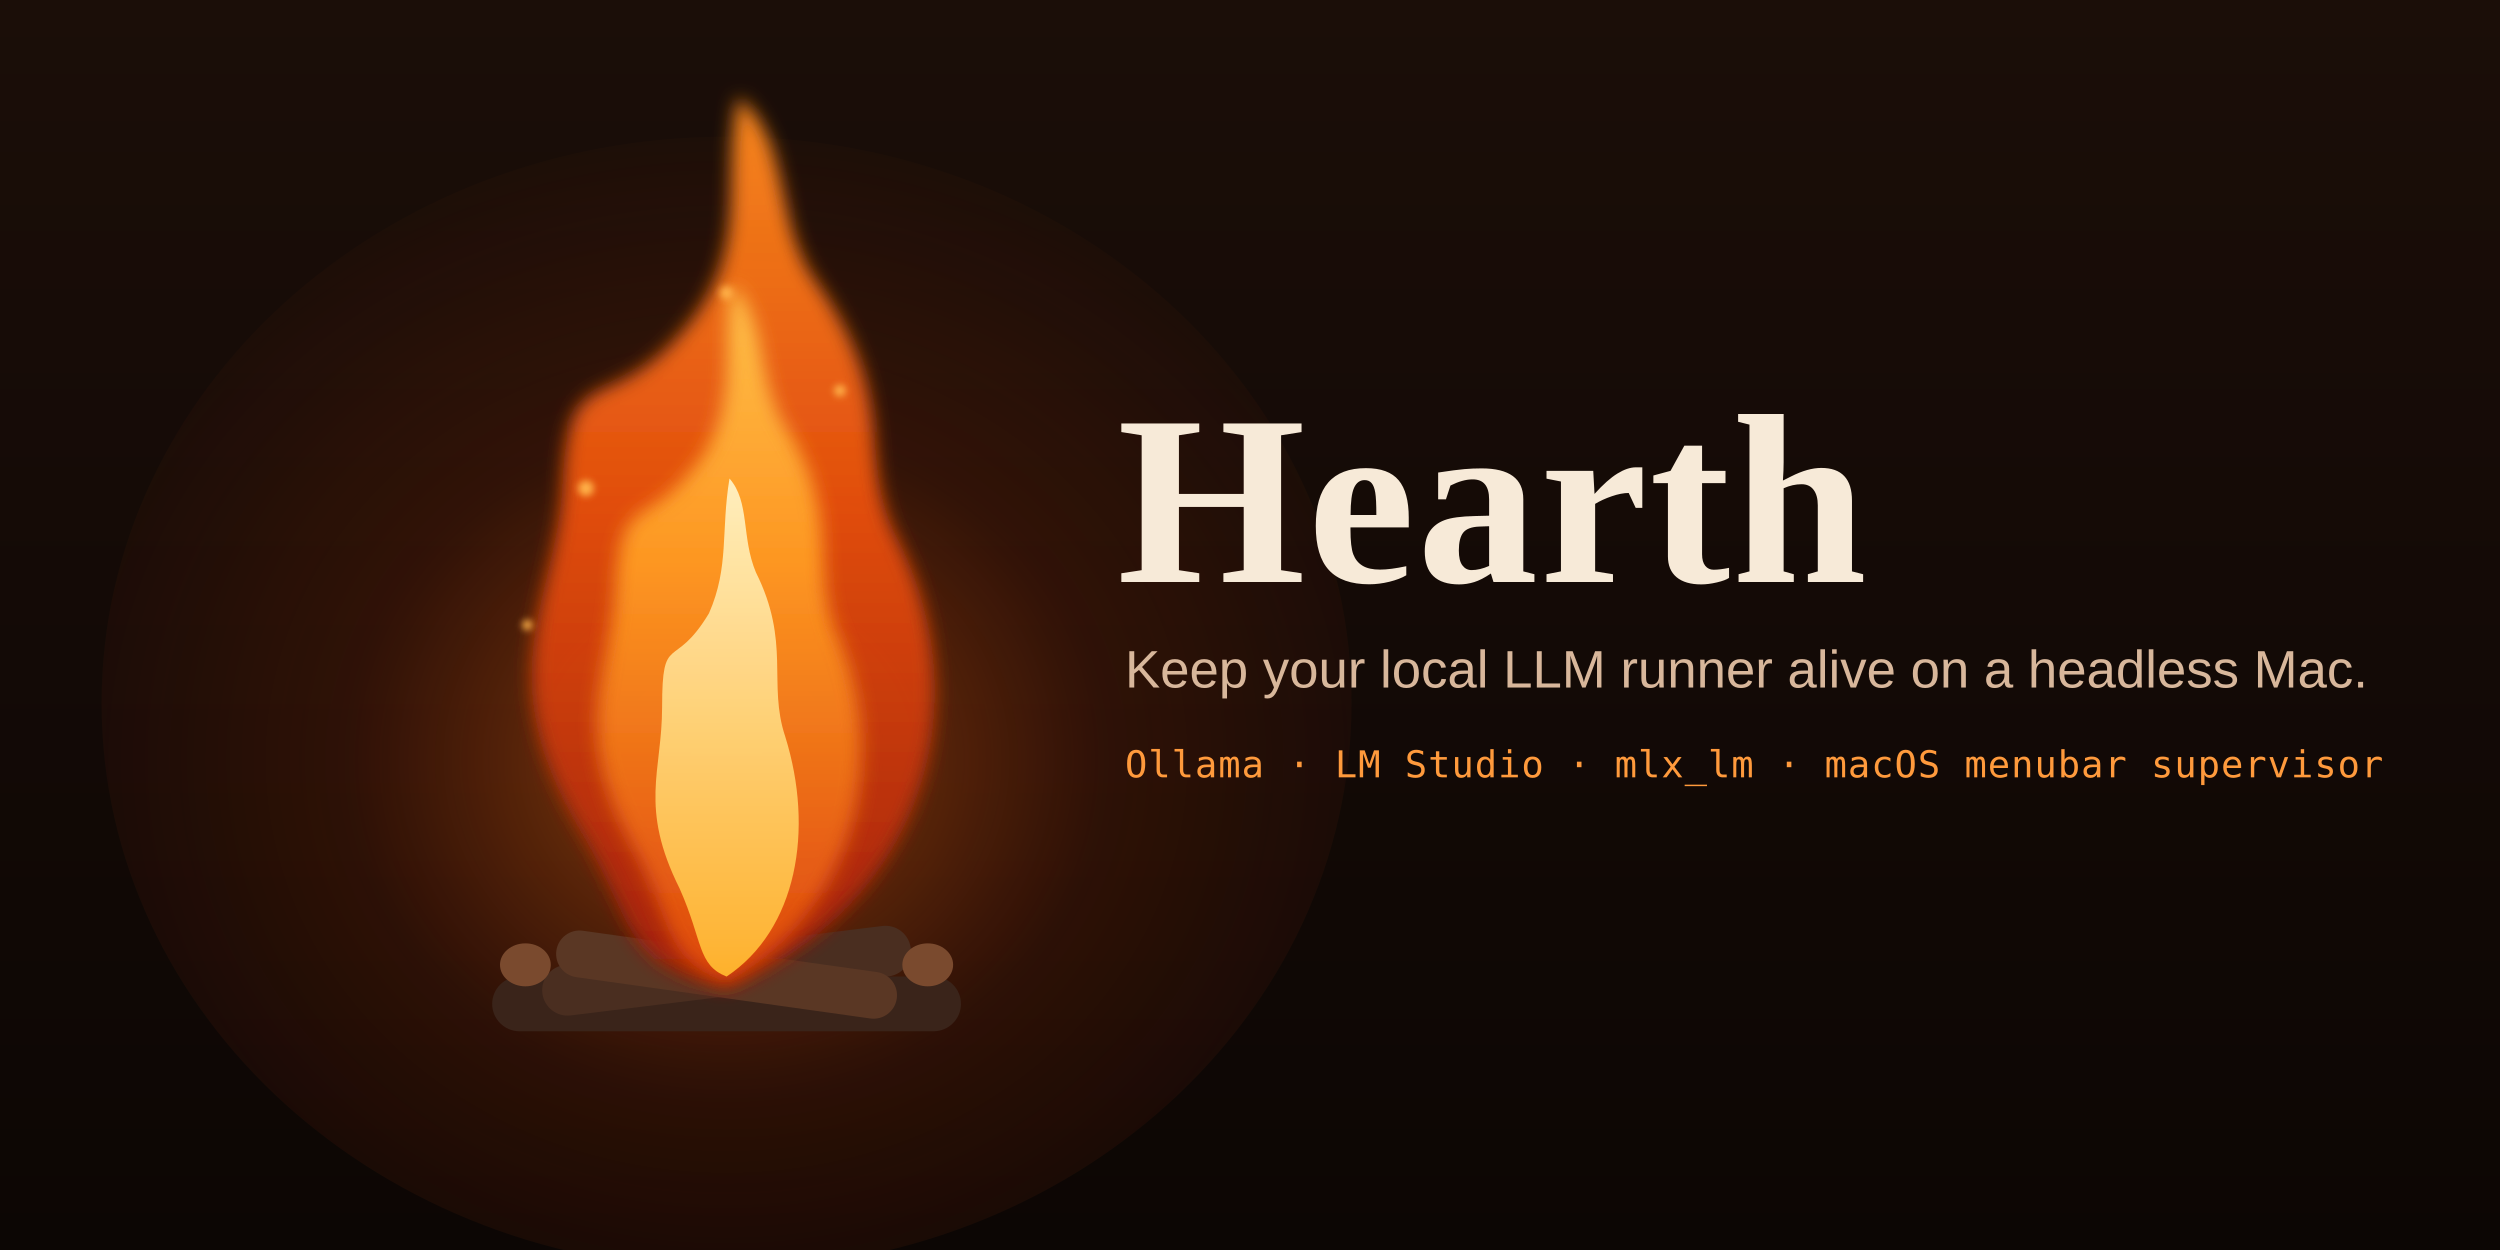
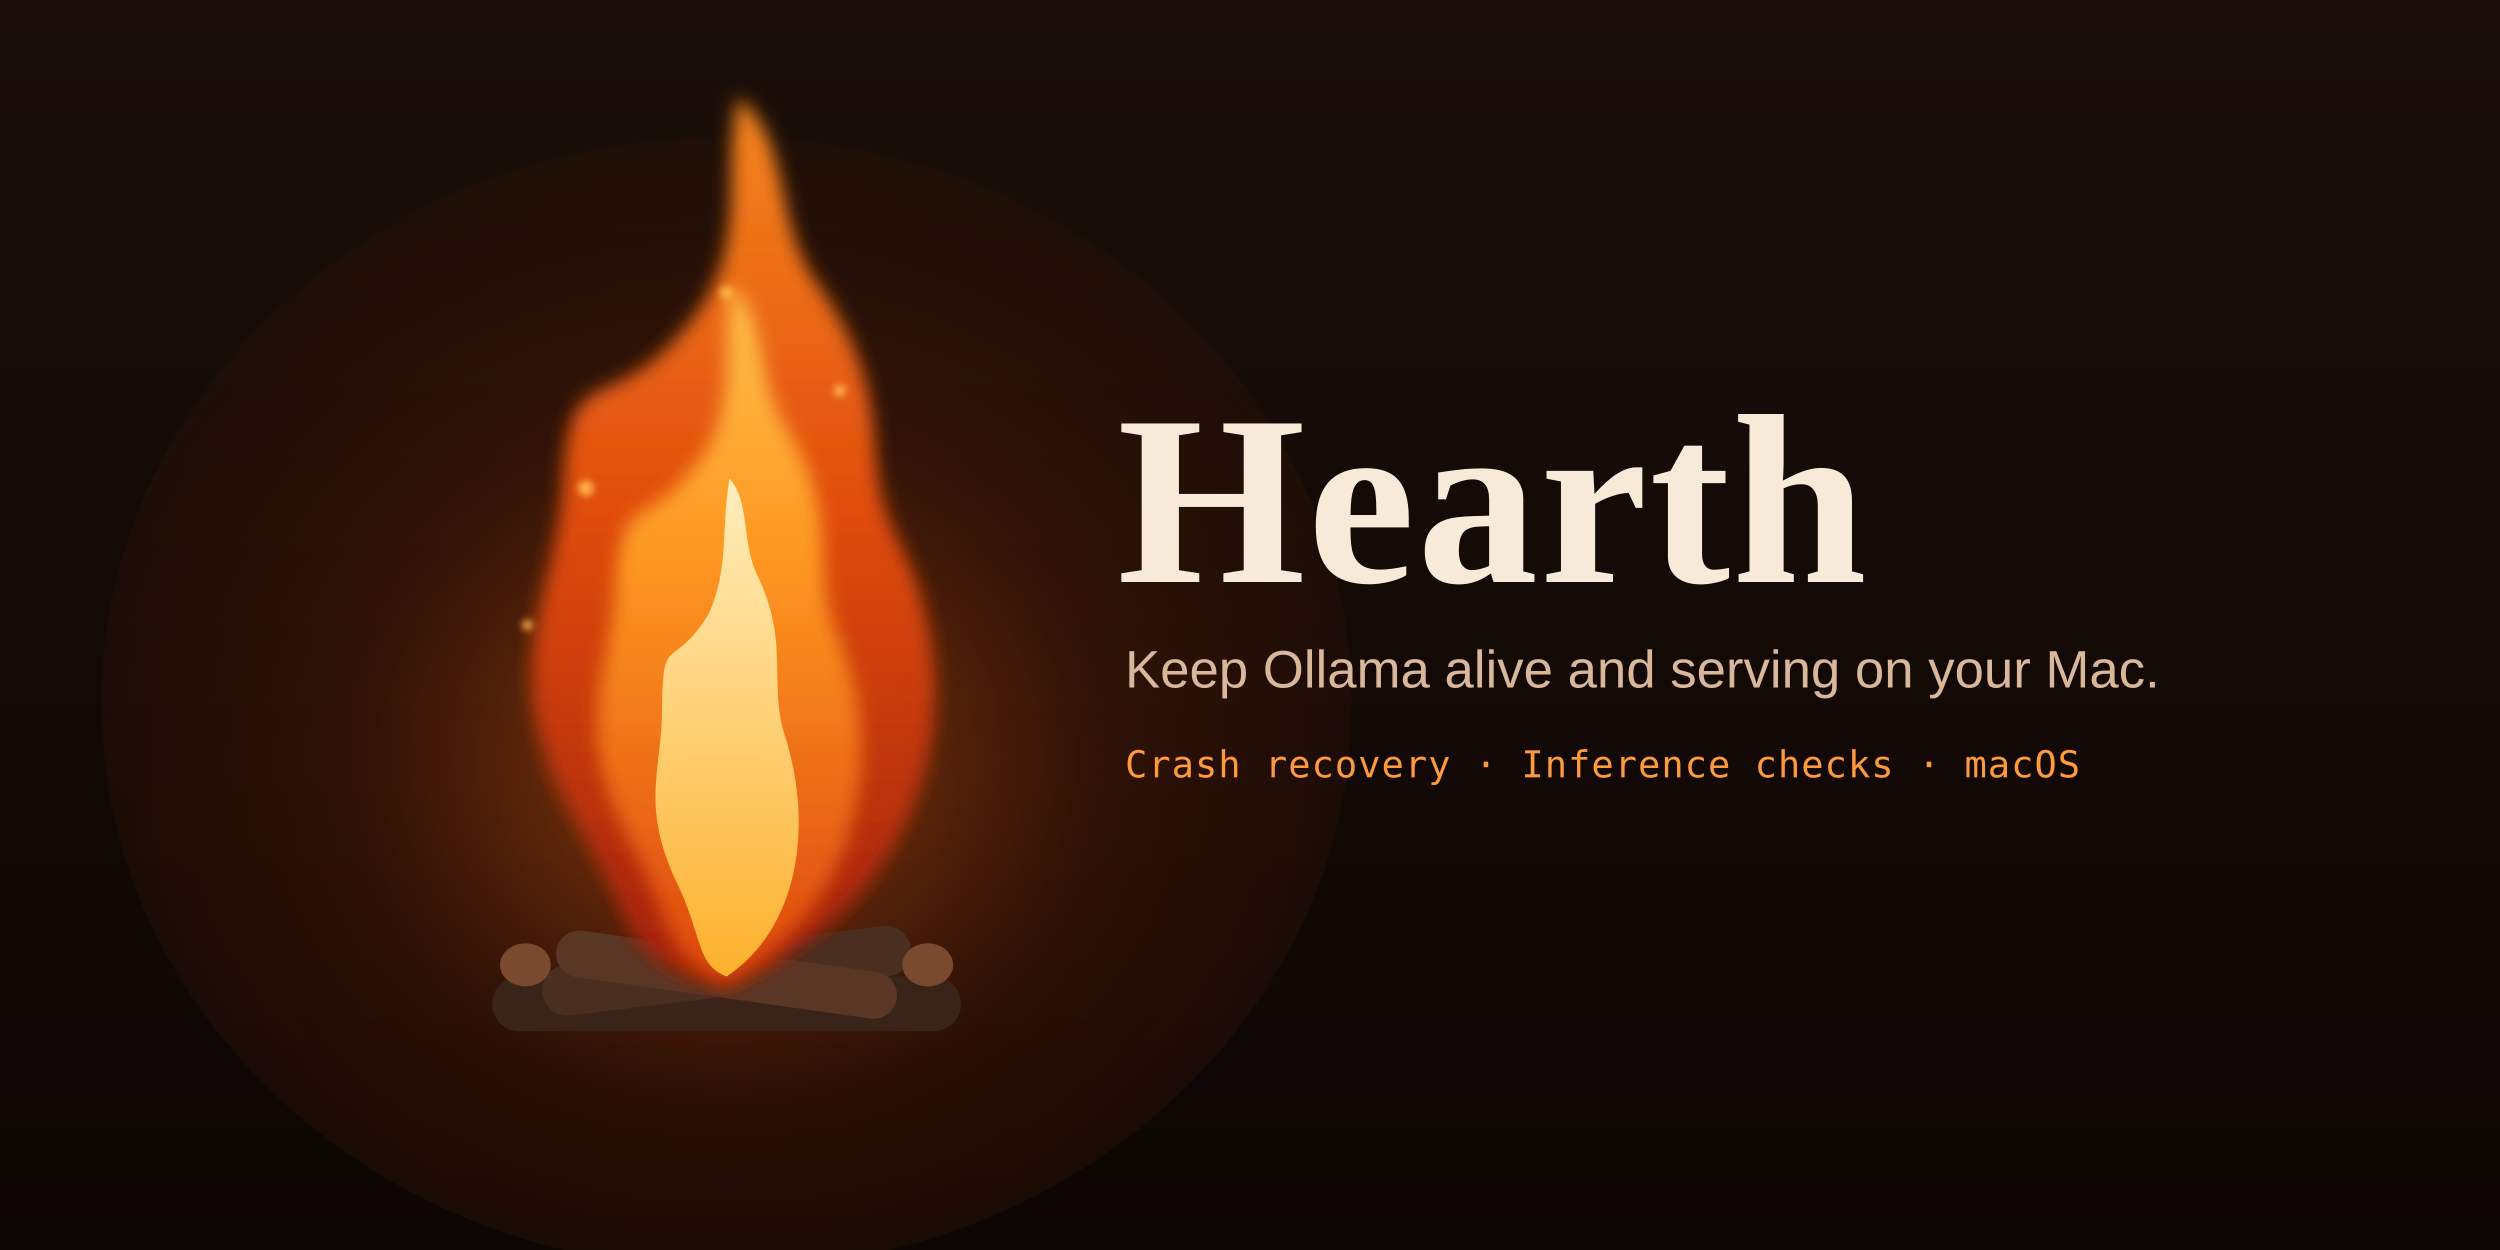
<svg xmlns="http://www.w3.org/2000/svg" viewBox="0 0 1280 640" width="1280" height="640" role="img" aria-labelledby="t d">
  <defs>
    <linearGradient id="bg" x1="0" y1="0" x2="0" y2="1">
      <stop offset="0" stop-color="#1b0e08" />
      <stop offset="1" stop-color="#0c0604" />
    </linearGradient>
    <radialGradient id="glow" cx="0.5" cy="0.55" r="0.6">
      <stop offset="0" stop-color="#ff7a18" stop-opacity="0.55" />
      <stop offset="0.5" stop-color="#c43c0a" stop-opacity="0.16" />
      <stop offset="1" stop-color="#c43c0a" stop-opacity="0" />
    </radialGradient>
    <linearGradient id="fo" x1="0" y1="1" x2="0" y2="0">
      <stop offset="0" stop-color="#a51f06" />
      <stop offset="0.55" stop-color="#e8500f" />
      <stop offset="1" stop-color="#ff8a1e" />
    </linearGradient>
    <linearGradient id="fm" x1="0" y1="1" x2="0" y2="0">
      <stop offset="0" stop-color="#e0490d" />
      <stop offset="0.6" stop-color="#ff9a22" />
      <stop offset="1" stop-color="#ffc44d" />
    </linearGradient>
    <linearGradient id="fc" x1="0" y1="1" x2="0" y2="0">
      <stop offset="0" stop-color="#ffb52e" />
      <stop offset="1" stop-color="#fff1c2" />
    </linearGradient>
    <filter id="soft" x="-40%" y="-40%" width="180%" height="180%">
      <feGaussianBlur stdDeviation="3" />
    </filter>
    <filter id="eb" x="-60%" y="-60%" width="220%" height="220%">
      <feGaussianBlur stdDeviation="2" />
    </filter>
  </defs>
  <rect x="0" y="0" width="1280" height="640" fill="url(#bg)" />
  <ellipse cx="372" cy="360" rx="320" ry="290" fill="url(#glow)" />
  <g transform="translate(372 500)">
    <rect x="-120" y="0" width="240" height="28" rx="14" fill="#3a241a" />
    <rect x="-95" y="-16" width="190" height="26" rx="13" fill="#4a2e20" transform="rotate(-7 0 -3)" />
    <rect x="-88" y="-13" width="176" height="24" rx="12" fill="#5a3724" transform="rotate(8 0 -1)" />
    <ellipse cx="-103" cy="-6" rx="13" ry="11" fill="#7a4a2e" />
    <ellipse cx="103" cy="-6" rx="13" ry="11" fill="#7a4a2e" />
  </g>
  <g transform="translate(372 500) scale(1.5)">
    <path fill="url(#fo)" filter="url(#soft)" opacity="0.96" d="M0,4 C70,-26 86,-96 58,-150 C44,-178 60,-196 30,-238 C16,-258 22,-286 4,-300 C-2,-272 8,-250 -12,-224 C-40,-188 -54,-214 -56,-168 C-58,-128 -82,-104 -50,-50 C-30,-16 -36,-4 0,4 Z" />
    <path fill="url(#fm)" filter="url(#soft)" opacity="0.95" d="M0,2 C44,-22 56,-74 38,-116 C28,-138 40,-156 20,-188 C10,-204 14,-224 2,-236 C-2,-214 4,-198 -8,-178 C-28,-150 -36,-168 -38,-132 C-40,-102 -54,-84 -32,-44 C-18,-18 -22,-6 0,2 Z" />
    <path fill="url(#fc)" opacity="0.96" d="M0,0 C24,-16 30,-50 20,-82 C14,-100 22,-114 10,-138 C5,-150 8,-162 1,-170 C-2,-152 1,-140 -6,-124 C-18,-104 -22,-118 -22,-92 C-22,-70 -30,-58 -16,-30 C-8,-12 -10,-4 0,0 Z" />
  </g>
  <g fill="#ffb24a" filter="url(#eb)">
    <circle cx="300" cy="250" r="4" />
    <circle cx="430" cy="200" r="3" />
    <circle cx="372" cy="150" r="3.4" />
    <circle cx="270" cy="320" r="2.6" />
  </g>
  <g transform="translate(572 0)">
    <text x="0" y="298" font-family="Georgia, 'Iowan Old Style', 'Times New Roman', serif" font-size="124" font-weight="700" fill="#f7ead8" letter-spacing="1">Hearth</text>
-     <text x="4" y="352" font-family="-apple-system, 'Helvetica Neue', Arial, sans-serif" font-size="27" fill="#d8b79b">Keep your local LLM runner alive on a headless Mac.</text>
-     <text x="4" y="398" font-family="ui-monospace, 'SF Mono', Menlo, monospace" font-size="19" fill="#ff9a3c" letter-spacing="0.5">Ollama · LM Studio · mlx_lm · macOS menubar supervisor</text>
+     <text x="4" y="352" font-family="-apple-system, 'Helvetica Neue', Arial, sans-serif" font-size="27" fill="#d8b79b">Keep Ollama alive and serving on your Mac.</text>
+     <text x="4" y="398" font-family="ui-monospace, 'SF Mono', Menlo, monospace" font-size="19" fill="#ff9a3c" letter-spacing="0.5">Crash recovery · Inference checks · macOS</text>
  </g>
</svg>
